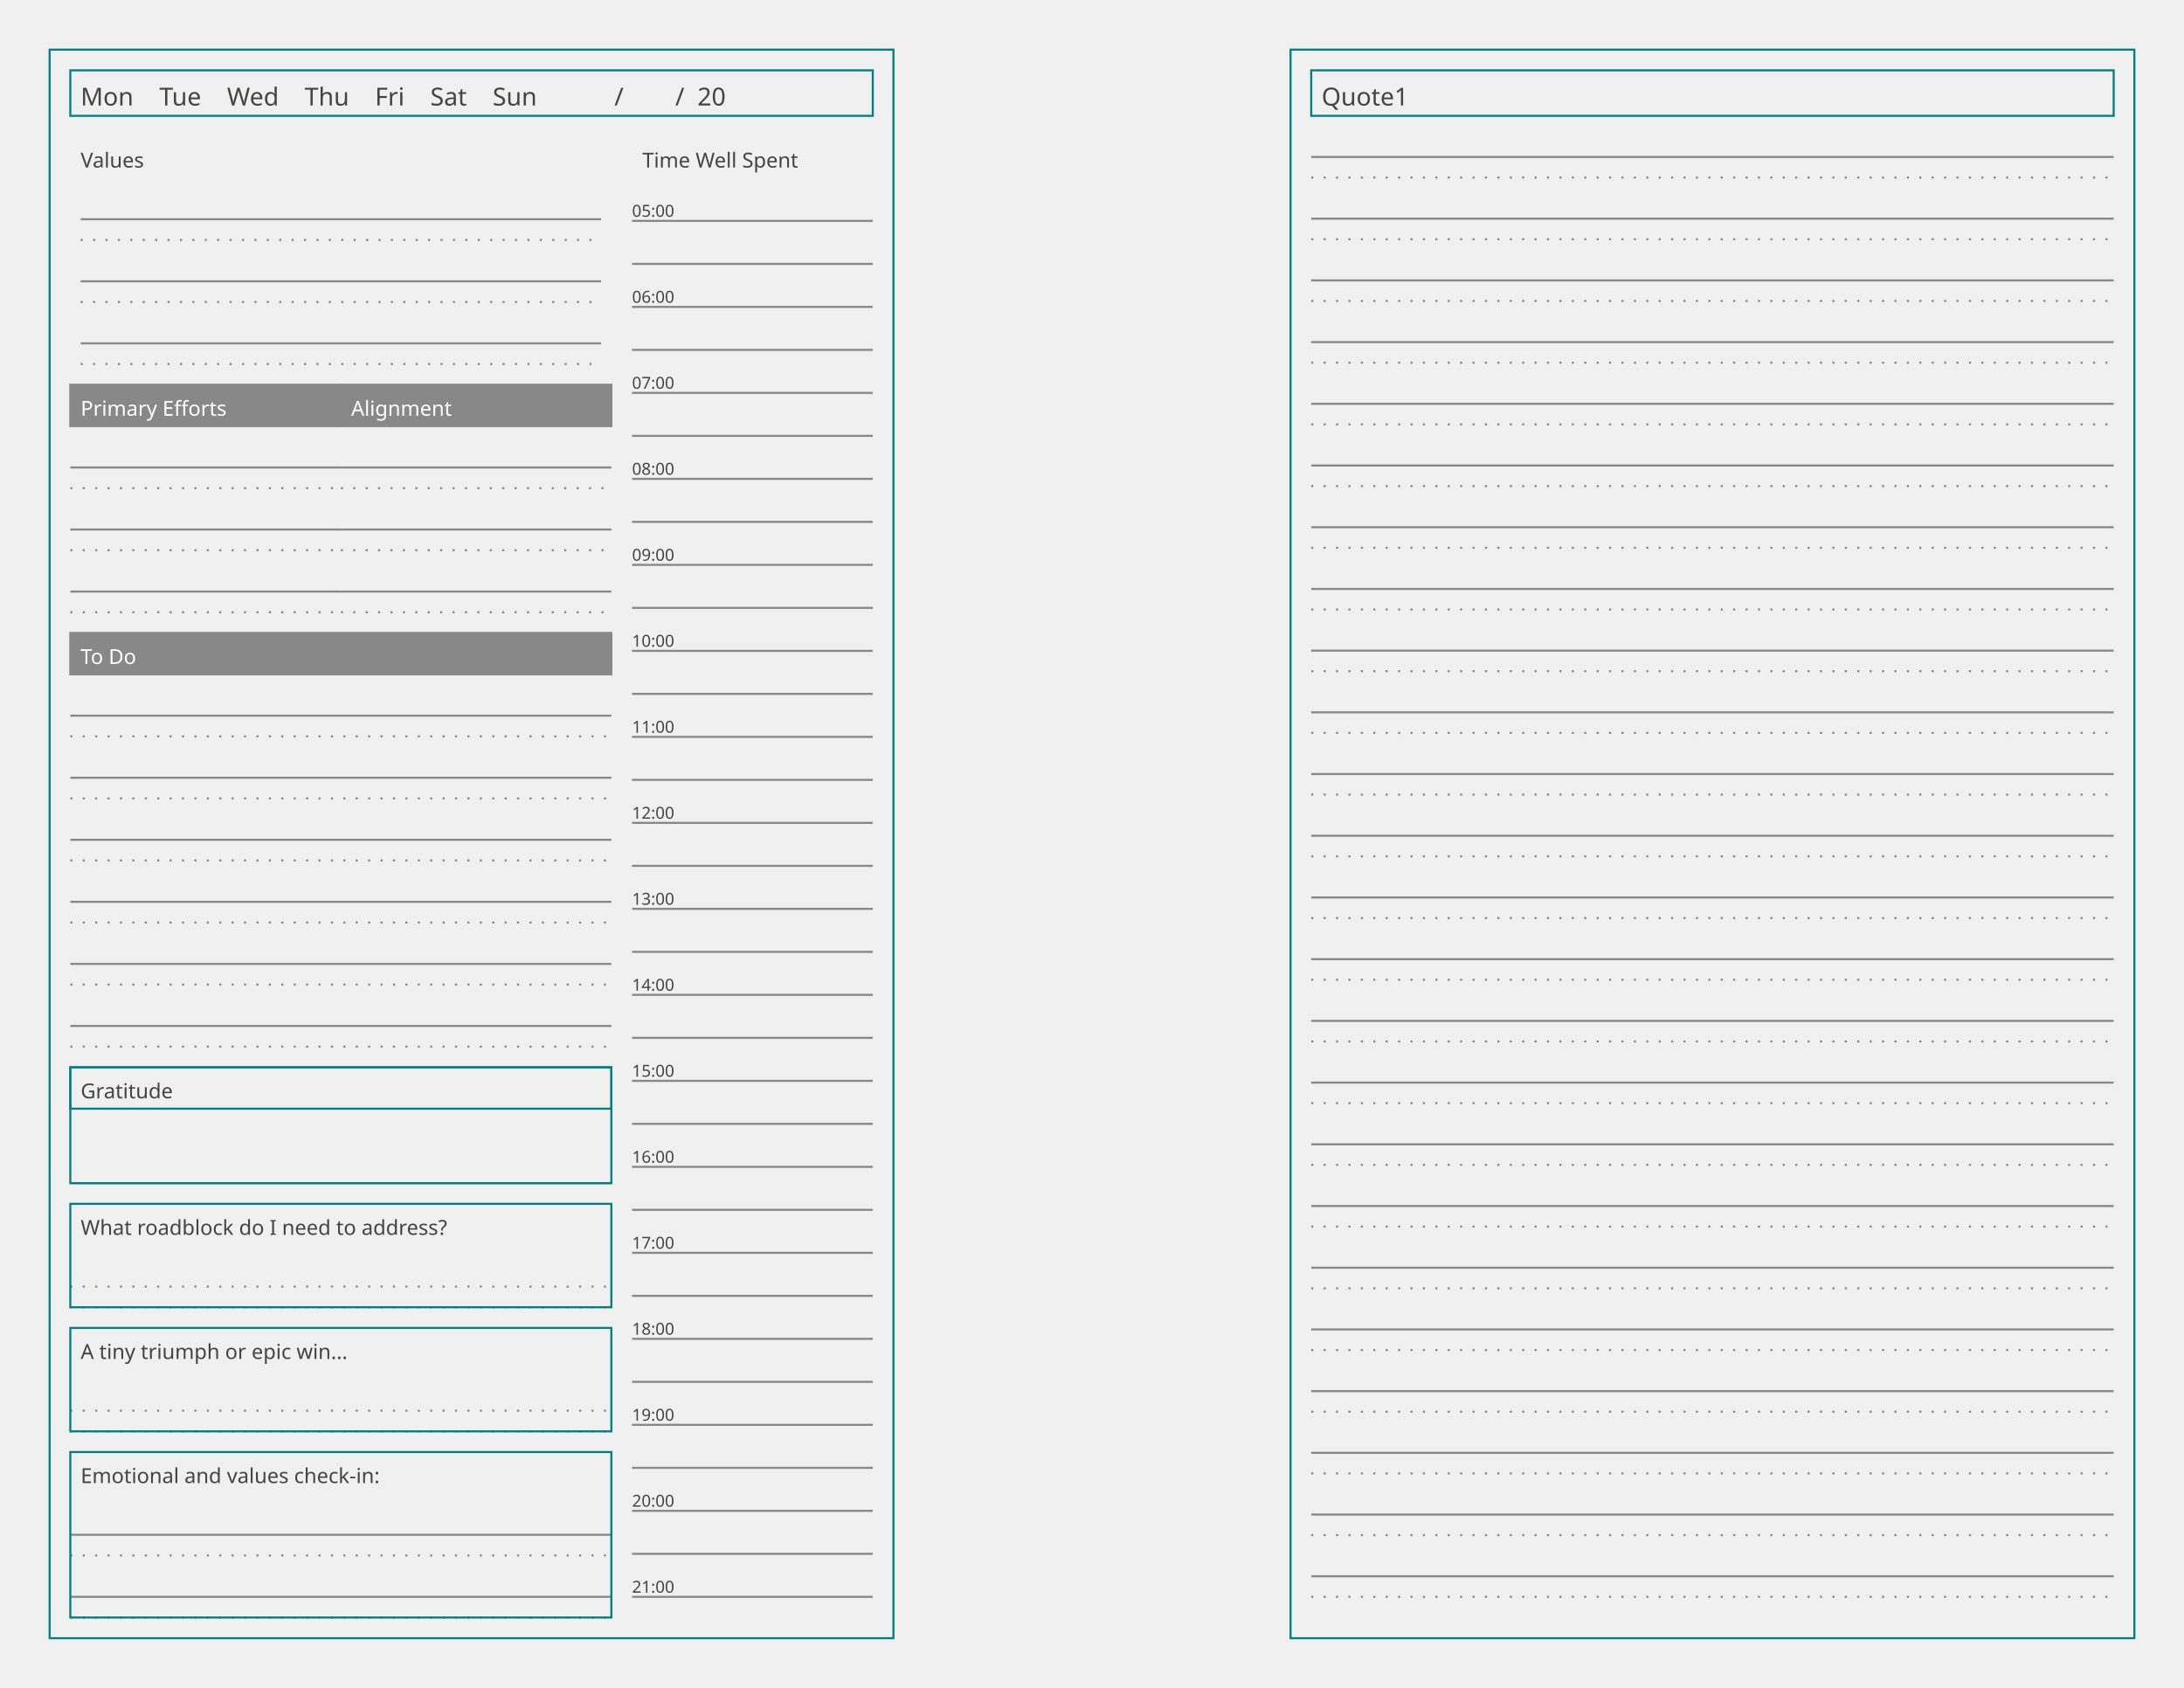
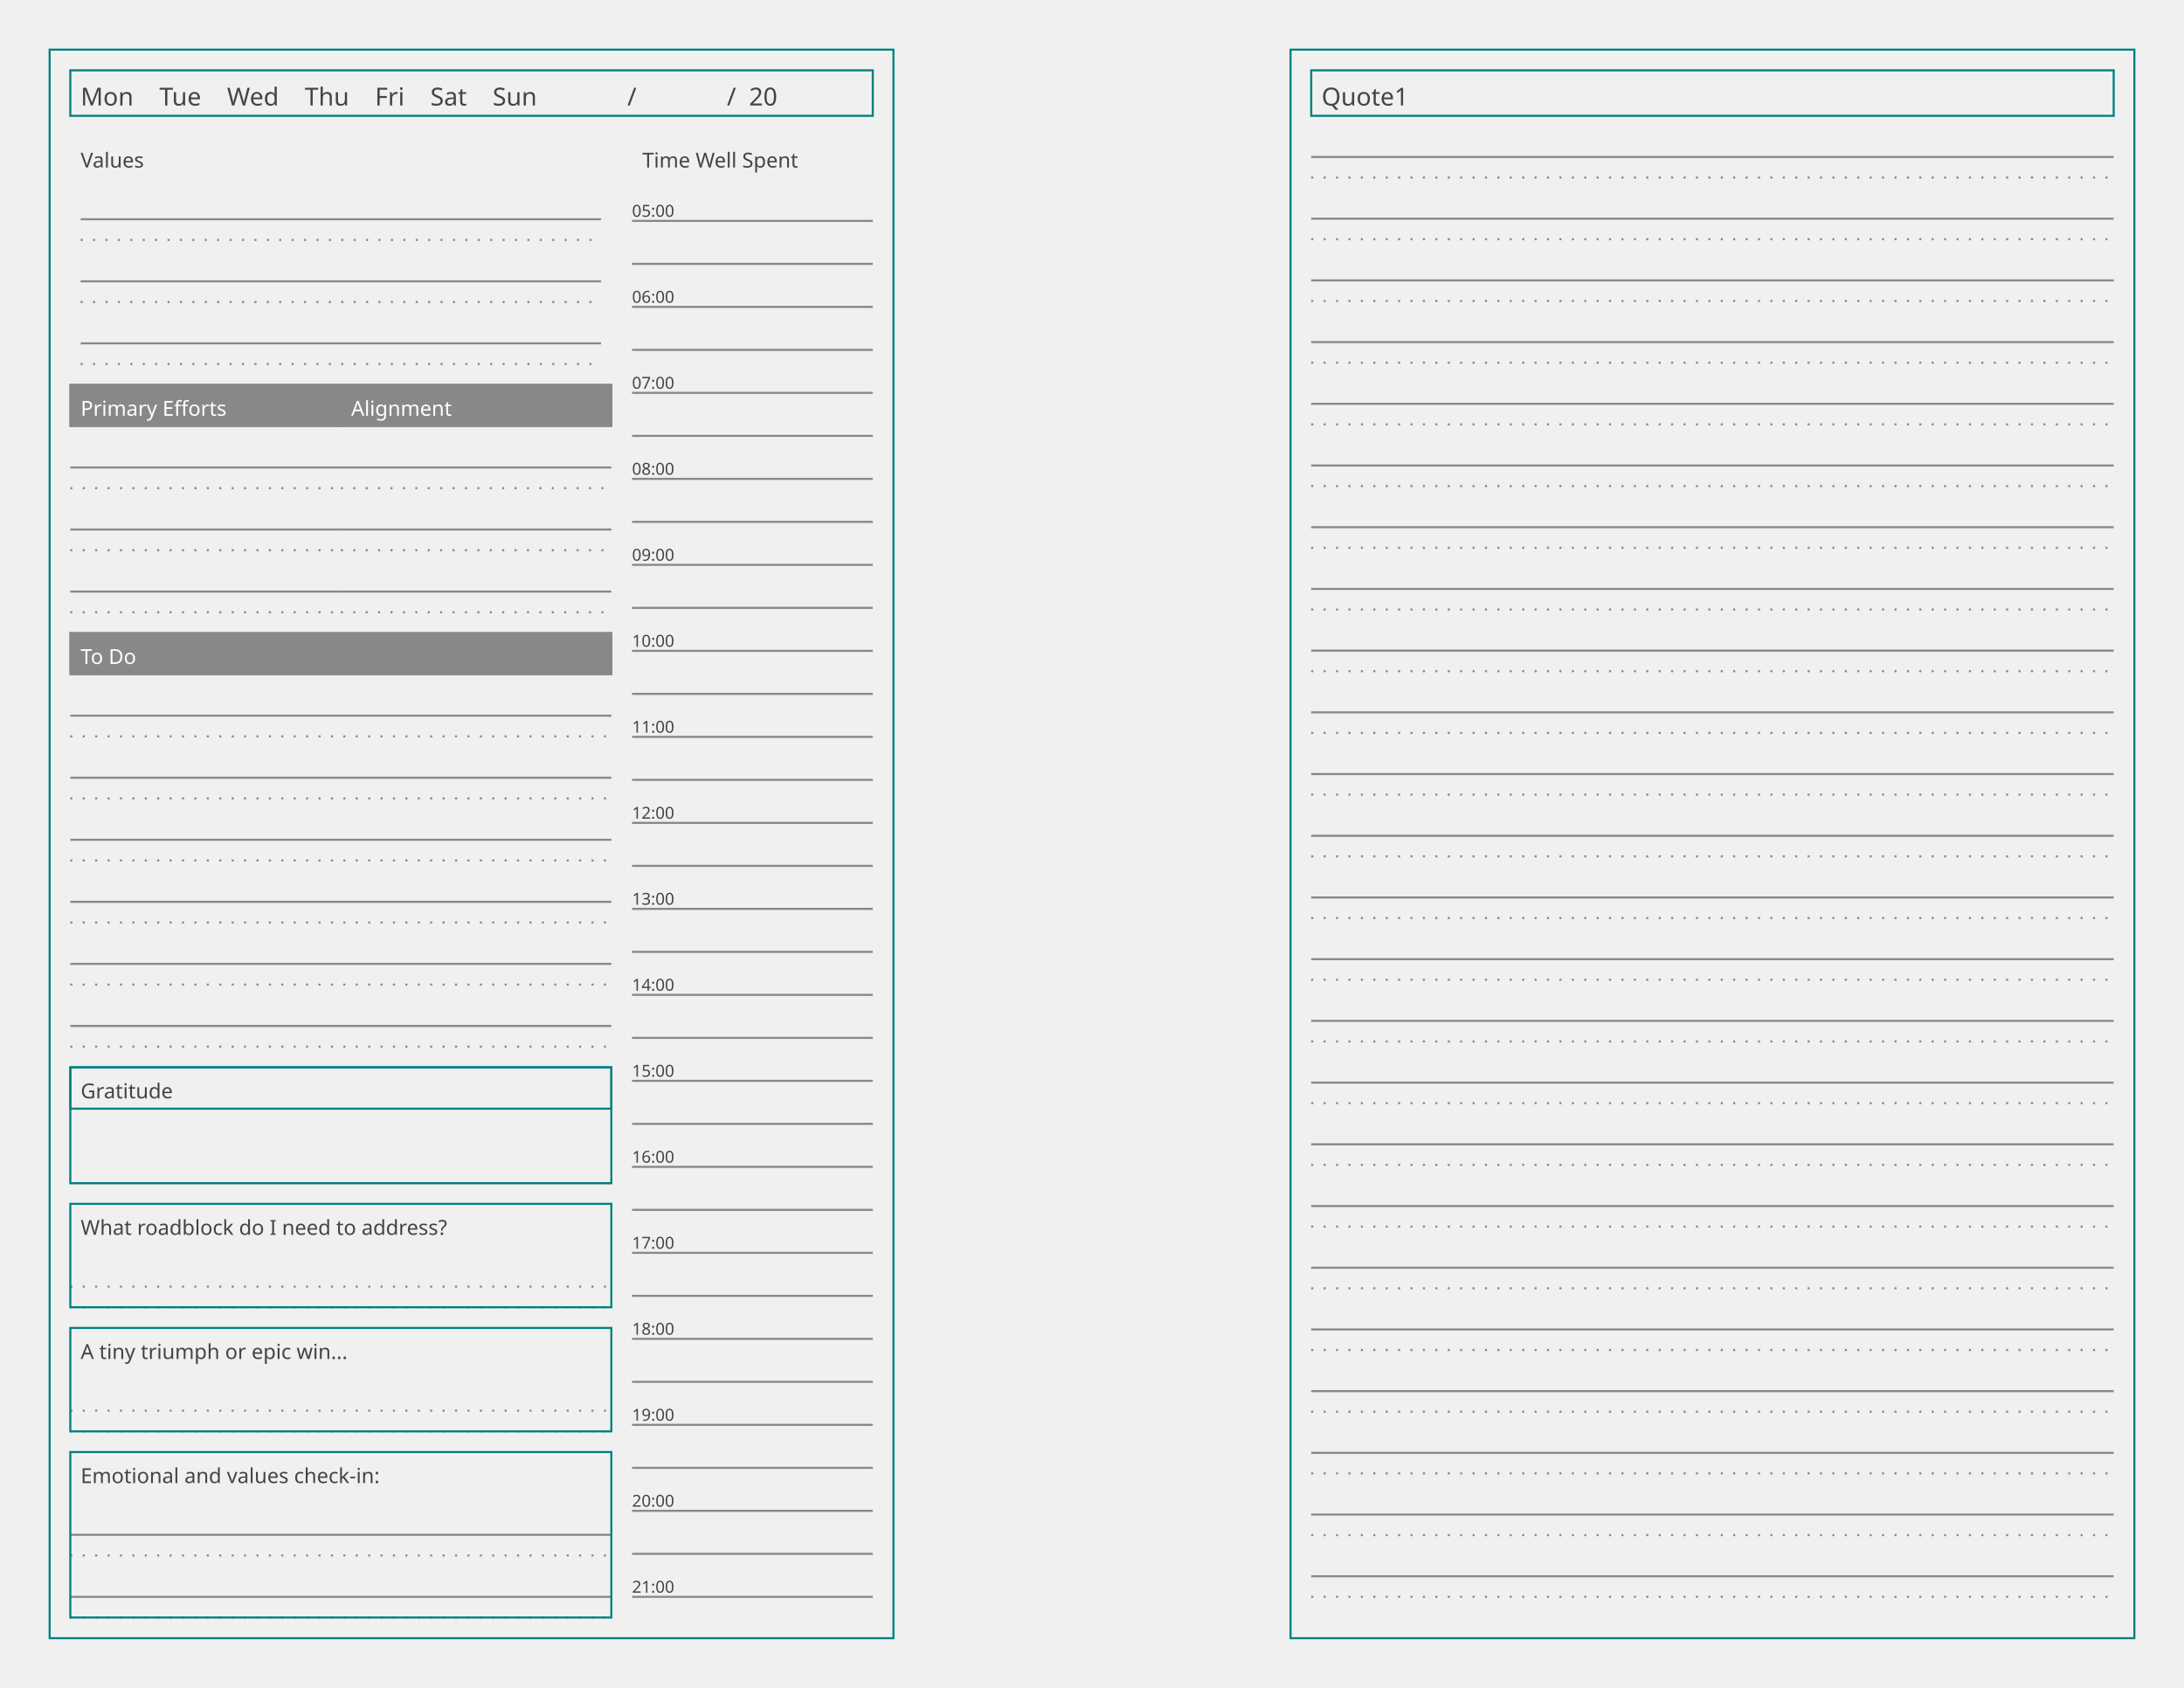
<svg xmlns="http://www.w3.org/2000/svg" baseProfile="tiny" height="8.5in" version="1.2" width="11in">
  <defs />
  <g transform="translate(24.0, 24.0)">
    <rect fill="none" height="768.0" stroke="#008080" width="408.0" x="0" y="0" />
    <g transform="translate(10, 10)">
      <rect fill="none" height="22" stroke="#008080" stroke-width="1" width="388.0" x="0" y="0" />
-       <text alignment-baseline="text-after-edge" fill="#444444" font-family="Trebuchet MS" font-size="12" text-anchor="start" transform="translate(5,17)">Mon    Tue    Wed    Thu    Fri    Sat    Sun            /        /  20        </text>
+       <text alignment-baseline="text-after-edge" fill="#444444" font-family="Trebuchet MS" font-size="12" text-anchor="start" transform="translate(5,17)">Mon    Tue    Wed    Thu    Fri    Sat    Sun              /              /  20          </text>
    </g>
    <g transform="translate(10, 32)">
      <g transform="translate(0,10)">
        <g>
          <g transform="translate(0,0)">
            <text alignment-baseline="text-after-edge" fill="#444444" font-family="Ubuntu Mono" font-size="10" text-anchor="start" transform="translate(5,15)">Values</text>
          </g>
          <g transform="translate(0,20)">
            <g>
              <line stroke="#888888" stroke-dasharray="1,5" stroke-width="1" transform="translate(5,30.0)" x1="0" x2="251.6" y1="0" y2="0" />
              <line stroke="#888888" stroke-dasharray="1,5" stroke-width="1" transform="translate(5,60.0)" x1="0" x2="251.6" y1="0" y2="0" />
              <line stroke="#888888" stroke-dasharray="1,5" stroke-width="1" transform="translate(5,90.0)" x1="0" x2="251.6" y1="0" y2="0" />
            </g>
            <g>
              <line stroke="#888888" stroke-dasharray="1,0" stroke-width="1" transform="translate(5,20.0)" x1="0" x2="251.6" y1="0" y2="0" />
              <line stroke="#888888" stroke-dasharray="1,0" stroke-width="1" transform="translate(5,50.0)" x1="0" x2="251.6" y1="0" y2="0" />
              <line stroke="#888888" stroke-dasharray="1,0" stroke-width="1" transform="translate(5,80.0)" x1="0" x2="251.6" y1="0" y2="0" />
            </g>
          </g>
        </g>
      </g>
      <g transform="translate(0,130.0)">
        <g>
          <g transform="translate(0,0)">
            <g>
              <g transform="translate(0,0)">
                <rect fill="#888888" height="20" stroke="#888888" stroke-width="1" width="130.8" x="0" y="0" />
                <text alignment-baseline="text-after-edge" fill="#ffffff" font-family="Trebuchet MS" font-size="10" text-anchor="start" transform="translate(5,15)">Primary Efforts</text>
              </g>
              <g transform="translate(0,20)">
                <g>
                  <line stroke="#888888" stroke-dasharray="1,5" stroke-width="1" transform="translate(0,30.0)" x1="0" x2="130.8" y1="0" y2="0" />
                  <line stroke="#888888" stroke-dasharray="1,5" stroke-width="1" transform="translate(0,60.0)" x1="0" x2="130.8" y1="0" y2="0" />
                  <line stroke="#888888" stroke-dasharray="1,5" stroke-width="1" transform="translate(0,90.0)" x1="0" x2="130.8" y1="0" y2="0" />
                </g>
                <g>
                  <line stroke="#888888" stroke-dasharray="1,0" stroke-width="1" transform="translate(0,20.0)" x1="0" x2="130.8" y1="0" y2="0" />
                  <line stroke="#888888" stroke-dasharray="1,0" stroke-width="1" transform="translate(0,50.0)" x1="0" x2="130.8" y1="0" y2="0" />
                  <line stroke="#888888" stroke-dasharray="1,0" stroke-width="1" transform="translate(0,80.0)" x1="0" x2="130.8" y1="0" y2="0" />
                </g>
              </g>
            </g>
          </g>
          <g transform="translate(130.8,0)">
            <g>
              <g transform="translate(0,0)">
                <rect fill="#888888" height="20" stroke="#888888" stroke-width="1" width="130.8" x="0" y="0" />
                <text alignment-baseline="text-after-edge" fill="#ffffff" font-family="Trebuchet MS" font-size="10" text-anchor="start" transform="translate(5,15)">Alignment</text>
              </g>
              <g transform="translate(0,20)">
                <g>
                  <line stroke="#888888" stroke-dasharray="1,5" stroke-width="1" transform="translate(0,30.0)" x1="0" x2="130.8" y1="0" y2="0" />
                  <line stroke="#888888" stroke-dasharray="1,5" stroke-width="1" transform="translate(0,60.0)" x1="0" x2="130.8" y1="0" y2="0" />
                  <line stroke="#888888" stroke-dasharray="1,5" stroke-width="1" transform="translate(0,90.0)" x1="0" x2="130.8" y1="0" y2="0" />
                </g>
                <g>
                  <line stroke="#888888" stroke-dasharray="1,0" stroke-width="1" transform="translate(0,20.0)" x1="0" x2="130.8" y1="0" y2="0" />
                  <line stroke="#888888" stroke-dasharray="1,0" stroke-width="1" transform="translate(0,50.0)" x1="0" x2="130.8" y1="0" y2="0" />
                  <line stroke="#888888" stroke-dasharray="1,0" stroke-width="1" transform="translate(0,80.0)" x1="0" x2="130.8" y1="0" y2="0" />
                </g>
              </g>
            </g>
          </g>
        </g>
      </g>
      <g transform="translate(0,250.0)">
        <g>
          <g transform="translate(0,0)">
            <rect fill="#888888" height="20" stroke="#888888" stroke-width="1" width="261.6" x="0" y="0" />
            <text alignment-baseline="text-after-edge" fill="#ffffff" font-family="Ubuntu Mono" font-size="10" text-anchor="start" transform="translate(5,15)">To Do</text>
          </g>
          <g transform="translate(0,20)">
            <g>
              <line stroke="#888888" stroke-dasharray="1,5" stroke-width="1" transform="translate(0,30.0)" x1="0" x2="261.6" y1="0" y2="0" />
              <line stroke="#888888" stroke-dasharray="1,5" stroke-width="1" transform="translate(0,60.0)" x1="0" x2="261.6" y1="0" y2="0" />
              <line stroke="#888888" stroke-dasharray="1,5" stroke-width="1" transform="translate(0,90.0)" x1="0" x2="261.6" y1="0" y2="0" />
              <line stroke="#888888" stroke-dasharray="1,5" stroke-width="1" transform="translate(0,120.0)" x1="0" x2="261.6" y1="0" y2="0" />
              <line stroke="#888888" stroke-dasharray="1,5" stroke-width="1" transform="translate(0,150.0)" x1="0" x2="261.6" y1="0" y2="0" />
              <line stroke="#888888" stroke-dasharray="1,5" stroke-width="1" transform="translate(0,180.0)" x1="0" x2="261.6" y1="0" y2="0" />
            </g>
            <g>
              <line stroke="#888888" stroke-dasharray="1,0" stroke-width="1" transform="translate(0,20.0)" x1="0" x2="261.6" y1="0" y2="0" />
              <line stroke="#888888" stroke-dasharray="1,0" stroke-width="1" transform="translate(0,50.0)" x1="0" x2="261.6" y1="0" y2="0" />
              <line stroke="#888888" stroke-dasharray="1,0" stroke-width="1" transform="translate(0,80.0)" x1="0" x2="261.6" y1="0" y2="0" />
              <line stroke="#888888" stroke-dasharray="1,0" stroke-width="1" transform="translate(0,110.0)" x1="0" x2="261.6" y1="0" y2="0" />
              <line stroke="#888888" stroke-dasharray="1,0" stroke-width="1" transform="translate(0,140.0)" x1="0" x2="261.6" y1="0" y2="0" />
              <line stroke="#888888" stroke-dasharray="1,0" stroke-width="1" transform="translate(0,170.0)" x1="0" x2="261.6" y1="0" y2="0" />
            </g>
          </g>
        </g>
      </g>
      <g transform="translate(0,460.0)">
        <g>
          <g transform="translate(0,0)">
            <rect fill="none" height="20" stroke="#008080" stroke-width="1" width="261.6" x="0" y="0" />
            <text alignment-baseline="text-after-edge" fill="#444444" font-family="Trebuchet MS" font-size="10" text-anchor="start" transform="translate(5,15)">Gratitude</text>
          </g>
          <g transform="translate(0,20)">
            <line stroke="#888888" stroke-dasharray="1,0" stroke-width="1" transform="translate(0,36.0)" x1="0" x2="261.6" y1="0" y2="0" />
          </g>
        </g>
        <rect fill="none" height="56.0" stroke="#008080" stroke-width="1" width="261.6" x="0" y="0" />
      </g>
      <g transform="translate(0,526.0)">
        <g>
          <g transform="translate(0,0)">
            <text alignment-baseline="text-after-edge" fill="#444444" font-family="Ubuntu Mono" font-size="10" text-anchor="start" transform="translate(5,15)">What roadblock do I need to address?</text>
          </g>
          <g transform="translate(0,20)">
            <g>
              <line stroke="#888888" stroke-dasharray="1,5" stroke-width="1" transform="translate(0,30.0)" x1="0" x2="261.6" y1="0" y2="0" />
            </g>
            <g>
              <line stroke="#888888" stroke-dasharray="1,5" stroke-width="1" transform="translate(0,20.0)" x1="0" x2="261.6" y1="0" y2="0" />
            </g>
          </g>
        </g>
        <rect fill="none" height="50" stroke="#008080" stroke-width="1" width="261.6" x="0" y="0" />
      </g>
      <g transform="translate(0,586.0)">
        <g>
          <g transform="translate(0,0)">
            <text alignment-baseline="text-after-edge" fill="#444444" font-family="Ubuntu Mono" font-size="10" text-anchor="start" transform="translate(5,15)">A tiny triumph or epic win...</text>
          </g>
          <g transform="translate(0,20)">
            <g>
              <line stroke="#888888" stroke-dasharray="1,5" stroke-width="1" transform="translate(0,30.0)" x1="0" x2="261.6" y1="0" y2="0" />
            </g>
            <g>
              <line stroke="#888888" stroke-dasharray="1,5" stroke-width="1" transform="translate(0,20.0)" x1="0" x2="261.6" y1="0" y2="0" />
            </g>
          </g>
        </g>
        <rect fill="none" height="50" stroke="#008080" stroke-width="1" width="261.6" x="0" y="0" />
      </g>
      <g transform="translate(0,646.0)">
        <g>
          <g transform="translate(0,0)">
            <text alignment-baseline="text-after-edge" fill="#444444" font-family="Ubuntu Mono" font-size="10" text-anchor="start" transform="translate(5,15)">Emotional and values check-in:</text>
          </g>
          <g transform="translate(0,20)">
            <g>
              <line stroke="#888888" stroke-dasharray="1,5" stroke-width="1" transform="translate(0,30.0)" x1="0" x2="261.6" y1="0" y2="0" />
              <line stroke="#888888" stroke-dasharray="1,5" stroke-width="1" transform="translate(0,60.0)" x1="0" x2="261.6" y1="0" y2="0" />
            </g>
            <g>
              <line stroke="#888888" stroke-dasharray="1,0" stroke-width="1" transform="translate(0,20.0)" x1="0" x2="261.6" y1="0" y2="0" />
              <line stroke="#888888" stroke-dasharray="1,0" stroke-width="1" transform="translate(0,50.0)" x1="0" x2="261.6" y1="0" y2="0" />
            </g>
          </g>
        </g>
        <rect fill="none" height="80" stroke="#008080" stroke-width="1" width="261.6" x="0" y="0" />
      </g>
    </g>
    <g transform="translate(281.6,32)">
      <g>
        <rect fill="none" height="20" stroke="none" width="116.4" x="0" y="10" />
        <text alignment-baseline="text-after-edge" fill="#444444" font-family="Ubuntu Mono" font-size="10" text-anchor="start" x="5" y="25">Time Well Spent</text>
      </g>
      <g>
        <text alignment-baseline="text-after-edge" fill="#444444" font-family="Ubuntu Mono" font-size="8" text-anchor="start" x="0" y="48.788">05:00</text>
        <line stroke="#888888" x1="0" x2="116.4" y1="50.788" y2="50.788" />
        <line stroke="#888888" x1="0" x2="116.4" y1="71.576" y2="71.576" />
        <text alignment-baseline="text-after-edge" fill="#444444" font-family="Ubuntu Mono" font-size="8" text-anchor="start" x="0" y="90.364">06:00</text>
        <line stroke="#888888" x1="0" x2="116.4" y1="92.364" y2="92.364" />
        <line stroke="#888888" x1="0" x2="116.4" y1="113.152" y2="113.152" />
        <text alignment-baseline="text-after-edge" fill="#444444" font-family="Ubuntu Mono" font-size="8" text-anchor="start" x="0" y="131.939">07:00</text>
        <line stroke="#888888" x1="0" x2="116.4" y1="133.939" y2="133.939" />
        <line stroke="#888888" x1="0" x2="116.4" y1="154.727" y2="154.727" />
        <text alignment-baseline="text-after-edge" fill="#444444" font-family="Ubuntu Mono" font-size="8" text-anchor="start" x="0" y="173.515">08:00</text>
        <line stroke="#888888" x1="0" x2="116.4" y1="175.515" y2="175.515" />
        <line stroke="#888888" x1="0" x2="116.4" y1="196.303" y2="196.303" />
        <text alignment-baseline="text-after-edge" fill="#444444" font-family="Ubuntu Mono" font-size="8" text-anchor="start" x="0" y="215.091">09:00</text>
        <line stroke="#888888" x1="0" x2="116.4" y1="217.091" y2="217.091" />
        <line stroke="#888888" x1="0" x2="116.4" y1="237.879" y2="237.879" />
        <text alignment-baseline="text-after-edge" fill="#444444" font-family="Ubuntu Mono" font-size="8" text-anchor="start" x="0" y="256.667">10:00</text>
        <line stroke="#888888" x1="0" x2="116.4" y1="258.667" y2="258.667" />
        <line stroke="#888888" x1="0" x2="116.4" y1="279.455" y2="279.455" />
        <text alignment-baseline="text-after-edge" fill="#444444" font-family="Ubuntu Mono" font-size="8" text-anchor="start" x="0" y="298.242">11:00</text>
        <line stroke="#888888" x1="0" x2="116.4" y1="300.242" y2="300.242" />
        <line stroke="#888888" x1="0" x2="116.4" y1="321.03" y2="321.03" />
        <text alignment-baseline="text-after-edge" fill="#444444" font-family="Ubuntu Mono" font-size="8" text-anchor="start" x="0" y="339.818">12:00</text>
        <line stroke="#888888" x1="0" x2="116.4" y1="341.818" y2="341.818" />
        <line stroke="#888888" x1="0" x2="116.4" y1="362.606" y2="362.606" />
        <text alignment-baseline="text-after-edge" fill="#444444" font-family="Ubuntu Mono" font-size="8" text-anchor="start" x="0" y="381.394">13:00</text>
        <line stroke="#888888" x1="0" x2="116.4" y1="383.394" y2="383.394" />
        <line stroke="#888888" x1="0" x2="116.4" y1="404.182" y2="404.182" />
        <text alignment-baseline="text-after-edge" fill="#444444" font-family="Ubuntu Mono" font-size="8" text-anchor="start" x="0" y="422.97">14:00</text>
        <line stroke="#888888" x1="0" x2="116.4" y1="424.97" y2="424.97" />
        <line stroke="#888888" x1="0" x2="116.4" y1="445.758" y2="445.758" />
        <text alignment-baseline="text-after-edge" fill="#444444" font-family="Ubuntu Mono" font-size="8" text-anchor="start" x="0" y="464.545">15:00</text>
        <line stroke="#888888" x1="0" x2="116.4" y1="466.545" y2="466.545" />
        <line stroke="#888888" x1="0" x2="116.4" y1="487.333" y2="487.333" />
        <text alignment-baseline="text-after-edge" fill="#444444" font-family="Ubuntu Mono" font-size="8" text-anchor="start" x="0" y="506.121">16:00</text>
        <line stroke="#888888" x1="0" x2="116.4" y1="508.121" y2="508.121" />
        <line stroke="#888888" x1="0" x2="116.4" y1="528.909" y2="528.909" />
        <text alignment-baseline="text-after-edge" fill="#444444" font-family="Ubuntu Mono" font-size="8" text-anchor="start" x="0" y="547.697">17:00</text>
        <line stroke="#888888" x1="0" x2="116.4" y1="549.697" y2="549.697" />
        <line stroke="#888888" x1="0" x2="116.4" y1="570.485" y2="570.485" />
        <text alignment-baseline="text-after-edge" fill="#444444" font-family="Ubuntu Mono" font-size="8" text-anchor="start" x="0" y="589.273">18:00</text>
        <line stroke="#888888" x1="0" x2="116.4" y1="591.273" y2="591.273" />
        <line stroke="#888888" x1="0" x2="116.4" y1="612.061" y2="612.061" />
        <text alignment-baseline="text-after-edge" fill="#444444" font-family="Ubuntu Mono" font-size="8" text-anchor="start" x="0" y="630.848">19:00</text>
        <line stroke="#888888" x1="0" x2="116.4" y1="632.848" y2="632.848" />
        <line stroke="#888888" x1="0" x2="116.4" y1="653.636" y2="653.636" />
        <text alignment-baseline="text-after-edge" fill="#444444" font-family="Ubuntu Mono" font-size="8" text-anchor="start" x="0" y="672.424">20:00</text>
        <line stroke="#888888" x1="0" x2="116.4" y1="674.424" y2="674.424" />
        <line stroke="#888888" x1="0" x2="116.4" y1="695.212" y2="695.212" />
        <text alignment-baseline="text-after-edge" fill="#444444" font-family="Ubuntu Mono" font-size="8" text-anchor="start" x="0" y="714.0">21:00</text>
        <line stroke="#888888" x1="0" x2="116.4" y1="716.0" y2="716.0" />
      </g>
    </g>
  </g>
  <g transform="translate(624.0, 24.0)">
    <rect fill="none" height="768.0" stroke="#008080" width="408.0" x="0" y="0" />
    <g transform="translate(10, 10)">
      <rect fill="none" height="22" stroke="#008080" stroke-width="1" width="388.0" x="0" y="0" />
      <text alignment-baseline="text-after-edge" fill="#444444" font-family="Trebuchet MS" font-size="12" text-anchor="start" transform="translate(5,17)">Quote1</text>
    </g>
    <g transform="translate(10, 32)">
      <g transform="translate(0,0)">
        <g>
          <line stroke="#888888" stroke-dasharray="1,5" stroke-width="1" transform="translate(0,29.83333)" x1="0" x2="388.0" y1="0" y2="0" />
          <line stroke="#888888" stroke-dasharray="1,5" stroke-width="1" transform="translate(0,59.66667)" x1="0" x2="388.0" y1="0" y2="0" />
          <line stroke="#888888" stroke-dasharray="1,5" stroke-width="1" transform="translate(0,89.5)" x1="0" x2="388.0" y1="0" y2="0" />
          <line stroke="#888888" stroke-dasharray="1,5" stroke-width="1" transform="translate(0,119.3333)" x1="0" x2="388.0" y1="0" y2="0" />
          <line stroke="#888888" stroke-dasharray="1,5" stroke-width="1" transform="translate(0,149.1667)" x1="0" x2="388.0" y1="0" y2="0" />
          <line stroke="#888888" stroke-dasharray="1,5" stroke-width="1" transform="translate(0,179.0)" x1="0" x2="388.0" y1="0" y2="0" />
          <line stroke="#888888" stroke-dasharray="1,5" stroke-width="1" transform="translate(0,208.8333)" x1="0" x2="388.0" y1="0" y2="0" />
          <line stroke="#888888" stroke-dasharray="1,5" stroke-width="1" transform="translate(0,238.6667)" x1="0" x2="388.0" y1="0" y2="0" />
          <line stroke="#888888" stroke-dasharray="1,5" stroke-width="1" transform="translate(0,268.5)" x1="0" x2="388.0" y1="0" y2="0" />
          <line stroke="#888888" stroke-dasharray="1,5" stroke-width="1" transform="translate(0,298.3333)" x1="0" x2="388.0" y1="0" y2="0" />
          <line stroke="#888888" stroke-dasharray="1,5" stroke-width="1" transform="translate(0,328.1667)" x1="0" x2="388.0" y1="0" y2="0" />
          <line stroke="#888888" stroke-dasharray="1,5" stroke-width="1" transform="translate(0,358)" x1="0" x2="388.0" y1="0" y2="0" />
          <line stroke="#888888" stroke-dasharray="1,5" stroke-width="1" transform="translate(0,387.8333)" x1="0" x2="388.0" y1="0" y2="0" />
          <line stroke="#888888" stroke-dasharray="1,5" stroke-width="1" transform="translate(0,417.6667)" x1="0" x2="388.0" y1="0" y2="0" />
          <line stroke="#888888" stroke-dasharray="1,5" stroke-width="1" transform="translate(0,447.5)" x1="0" x2="388.0" y1="0" y2="0" />
          <line stroke="#888888" stroke-dasharray="1,5" stroke-width="1" transform="translate(0,477.3333)" x1="0" x2="388.0" y1="0" y2="0" />
          <line stroke="#888888" stroke-dasharray="1,5" stroke-width="1" transform="translate(0,507.1667)" x1="0" x2="388.0" y1="0" y2="0" />
          <line stroke="#888888" stroke-dasharray="1,5" stroke-width="1" transform="translate(0,537)" x1="0" x2="388.0" y1="0" y2="0" />
          <line stroke="#888888" stroke-dasharray="1,5" stroke-width="1" transform="translate(0,566.8333)" x1="0" x2="388.0" y1="0" y2="0" />
          <line stroke="#888888" stroke-dasharray="1,5" stroke-width="1" transform="translate(0,596.6667)" x1="0" x2="388.0" y1="0" y2="0" />
          <line stroke="#888888" stroke-dasharray="1,5" stroke-width="1" transform="translate(0,626.5)" x1="0" x2="388.0" y1="0" y2="0" />
          <line stroke="#888888" stroke-dasharray="1,5" stroke-width="1" transform="translate(0,656.3333)" x1="0" x2="388.0" y1="0" y2="0" />
          <line stroke="#888888" stroke-dasharray="1,5" stroke-width="1" transform="translate(0,686.1667)" x1="0" x2="388.0" y1="0" y2="0" />
          <line stroke="#888888" stroke-dasharray="1,5" stroke-width="1" transform="translate(0,716)" x1="0" x2="388.0" y1="0" y2="0" />
        </g>
        <g>
          <line stroke="#888888" stroke-dasharray="1,0" stroke-width="1" transform="translate(0,19.88889)" x1="0" x2="388.0" y1="0" y2="0" />
          <line stroke="#888888" stroke-dasharray="1,0" stroke-width="1" transform="translate(0,49.72222)" x1="0" x2="388.0" y1="0" y2="0" />
          <line stroke="#888888" stroke-dasharray="1,0" stroke-width="1" transform="translate(0,79.55556)" x1="0" x2="388.0" y1="0" y2="0" />
          <line stroke="#888888" stroke-dasharray="1,0" stroke-width="1" transform="translate(0,109.3889)" x1="0" x2="388.0" y1="0" y2="0" />
          <line stroke="#888888" stroke-dasharray="1,0" stroke-width="1" transform="translate(0,139.2222)" x1="0" x2="388.0" y1="0" y2="0" />
          <line stroke="#888888" stroke-dasharray="1,0" stroke-width="1" transform="translate(0,169.0556)" x1="0" x2="388.0" y1="0" y2="0" />
          <line stroke="#888888" stroke-dasharray="1,0" stroke-width="1" transform="translate(0,198.8889)" x1="0" x2="388.0" y1="0" y2="0" />
          <line stroke="#888888" stroke-dasharray="1,0" stroke-width="1" transform="translate(0,228.7222)" x1="0" x2="388.0" y1="0" y2="0" />
          <line stroke="#888888" stroke-dasharray="1,0" stroke-width="1" transform="translate(0,258.5556)" x1="0" x2="388.0" y1="0" y2="0" />
          <line stroke="#888888" stroke-dasharray="1,0" stroke-width="1" transform="translate(0,288.3889)" x1="0" x2="388.0" y1="0" y2="0" />
          <line stroke="#888888" stroke-dasharray="1,0" stroke-width="1" transform="translate(0,318.2222)" x1="0" x2="388.0" y1="0" y2="0" />
          <line stroke="#888888" stroke-dasharray="1,0" stroke-width="1" transform="translate(0,348.0556)" x1="0" x2="388.0" y1="0" y2="0" />
          <line stroke="#888888" stroke-dasharray="1,0" stroke-width="1" transform="translate(0,377.8889)" x1="0" x2="388.0" y1="0" y2="0" />
          <line stroke="#888888" stroke-dasharray="1,0" stroke-width="1" transform="translate(0,407.7222)" x1="0" x2="388.0" y1="0" y2="0" />
          <line stroke="#888888" stroke-dasharray="1,0" stroke-width="1" transform="translate(0,437.5556)" x1="0" x2="388.0" y1="0" y2="0" />
          <line stroke="#888888" stroke-dasharray="1,0" stroke-width="1" transform="translate(0,467.3889)" x1="0" x2="388.0" y1="0" y2="0" />
          <line stroke="#888888" stroke-dasharray="1,0" stroke-width="1" transform="translate(0,497.2222)" x1="0" x2="388.0" y1="0" y2="0" />
          <line stroke="#888888" stroke-dasharray="1,0" stroke-width="1" transform="translate(0,527.0556)" x1="0" x2="388.0" y1="0" y2="0" />
          <line stroke="#888888" stroke-dasharray="1,0" stroke-width="1" transform="translate(0,556.8889)" x1="0" x2="388.0" y1="0" y2="0" />
          <line stroke="#888888" stroke-dasharray="1,0" stroke-width="1" transform="translate(0,586.7222)" x1="0" x2="388.0" y1="0" y2="0" />
          <line stroke="#888888" stroke-dasharray="1,0" stroke-width="1" transform="translate(0,616.5556)" x1="0" x2="388.0" y1="0" y2="0" />
          <line stroke="#888888" stroke-dasharray="1,0" stroke-width="1" transform="translate(0,646.3889)" x1="0" x2="388.0" y1="0" y2="0" />
          <line stroke="#888888" stroke-dasharray="1,0" stroke-width="1" transform="translate(0,676.2222)" x1="0" x2="388.0" y1="0" y2="0" />
          <line stroke="#888888" stroke-dasharray="1,0" stroke-width="1" transform="translate(0,706.0556)" x1="0" x2="388.0" y1="0" y2="0" />
        </g>
      </g>
    </g>
  </g>
</svg>
